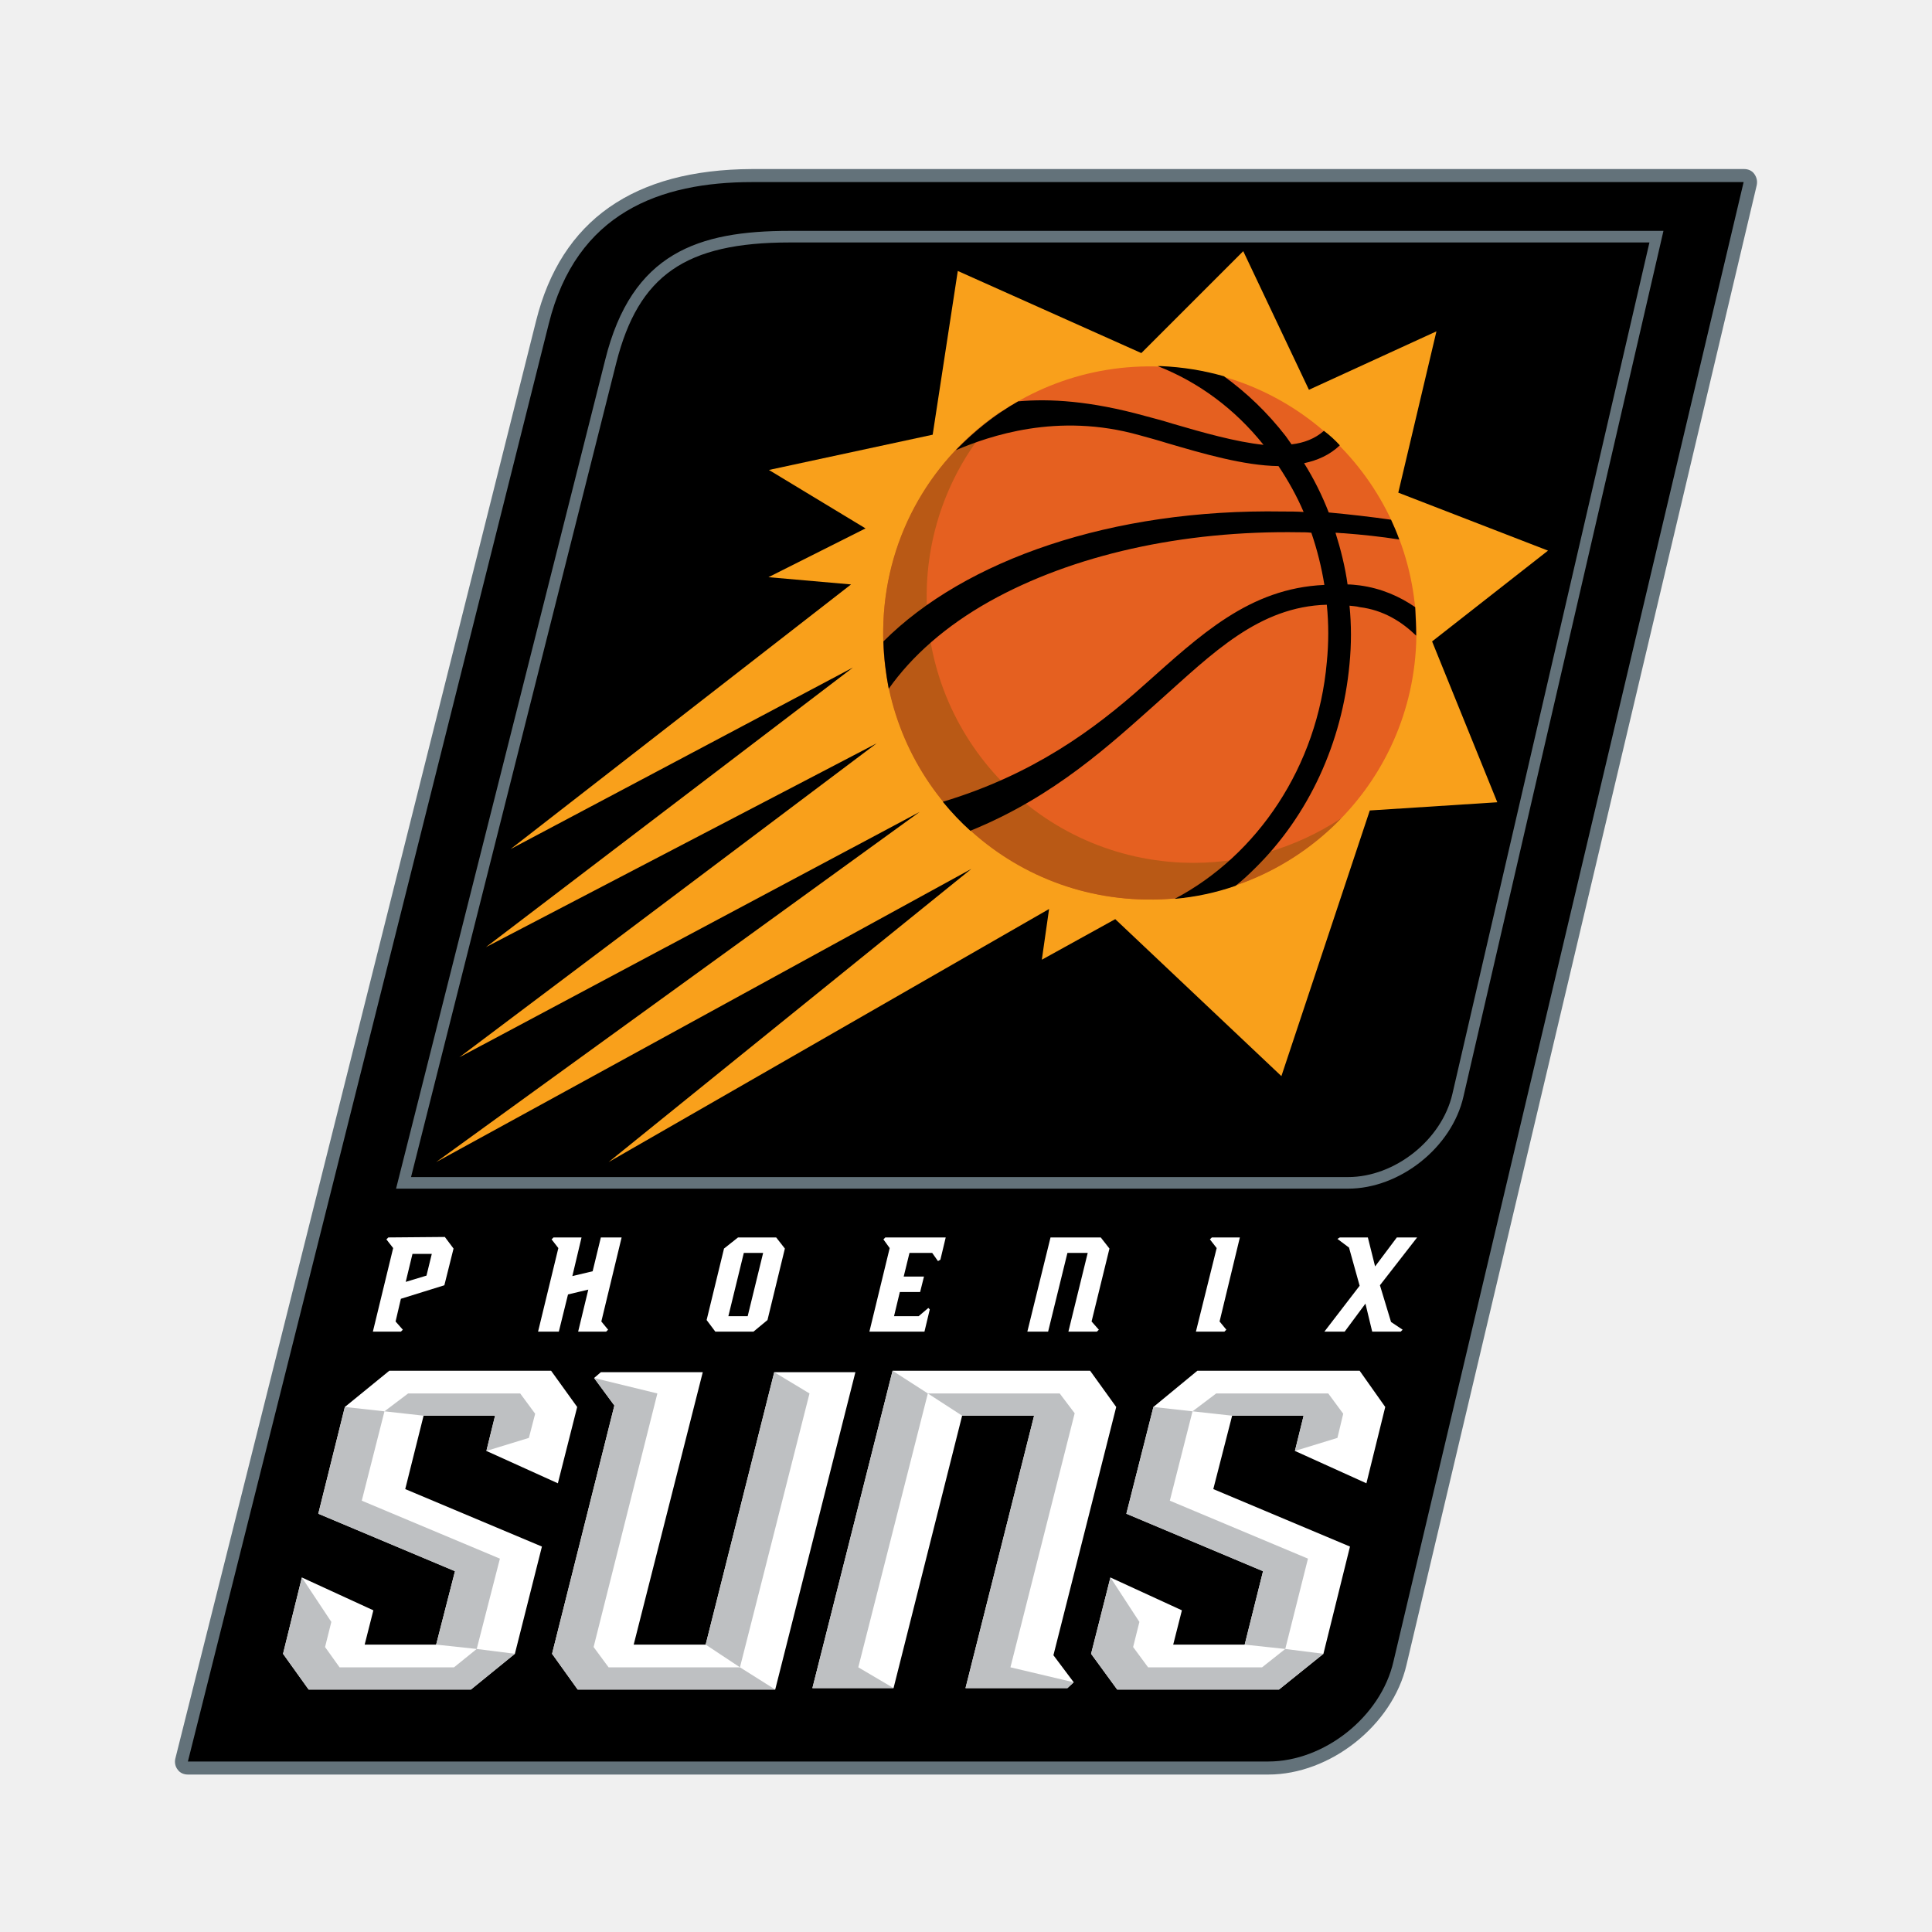
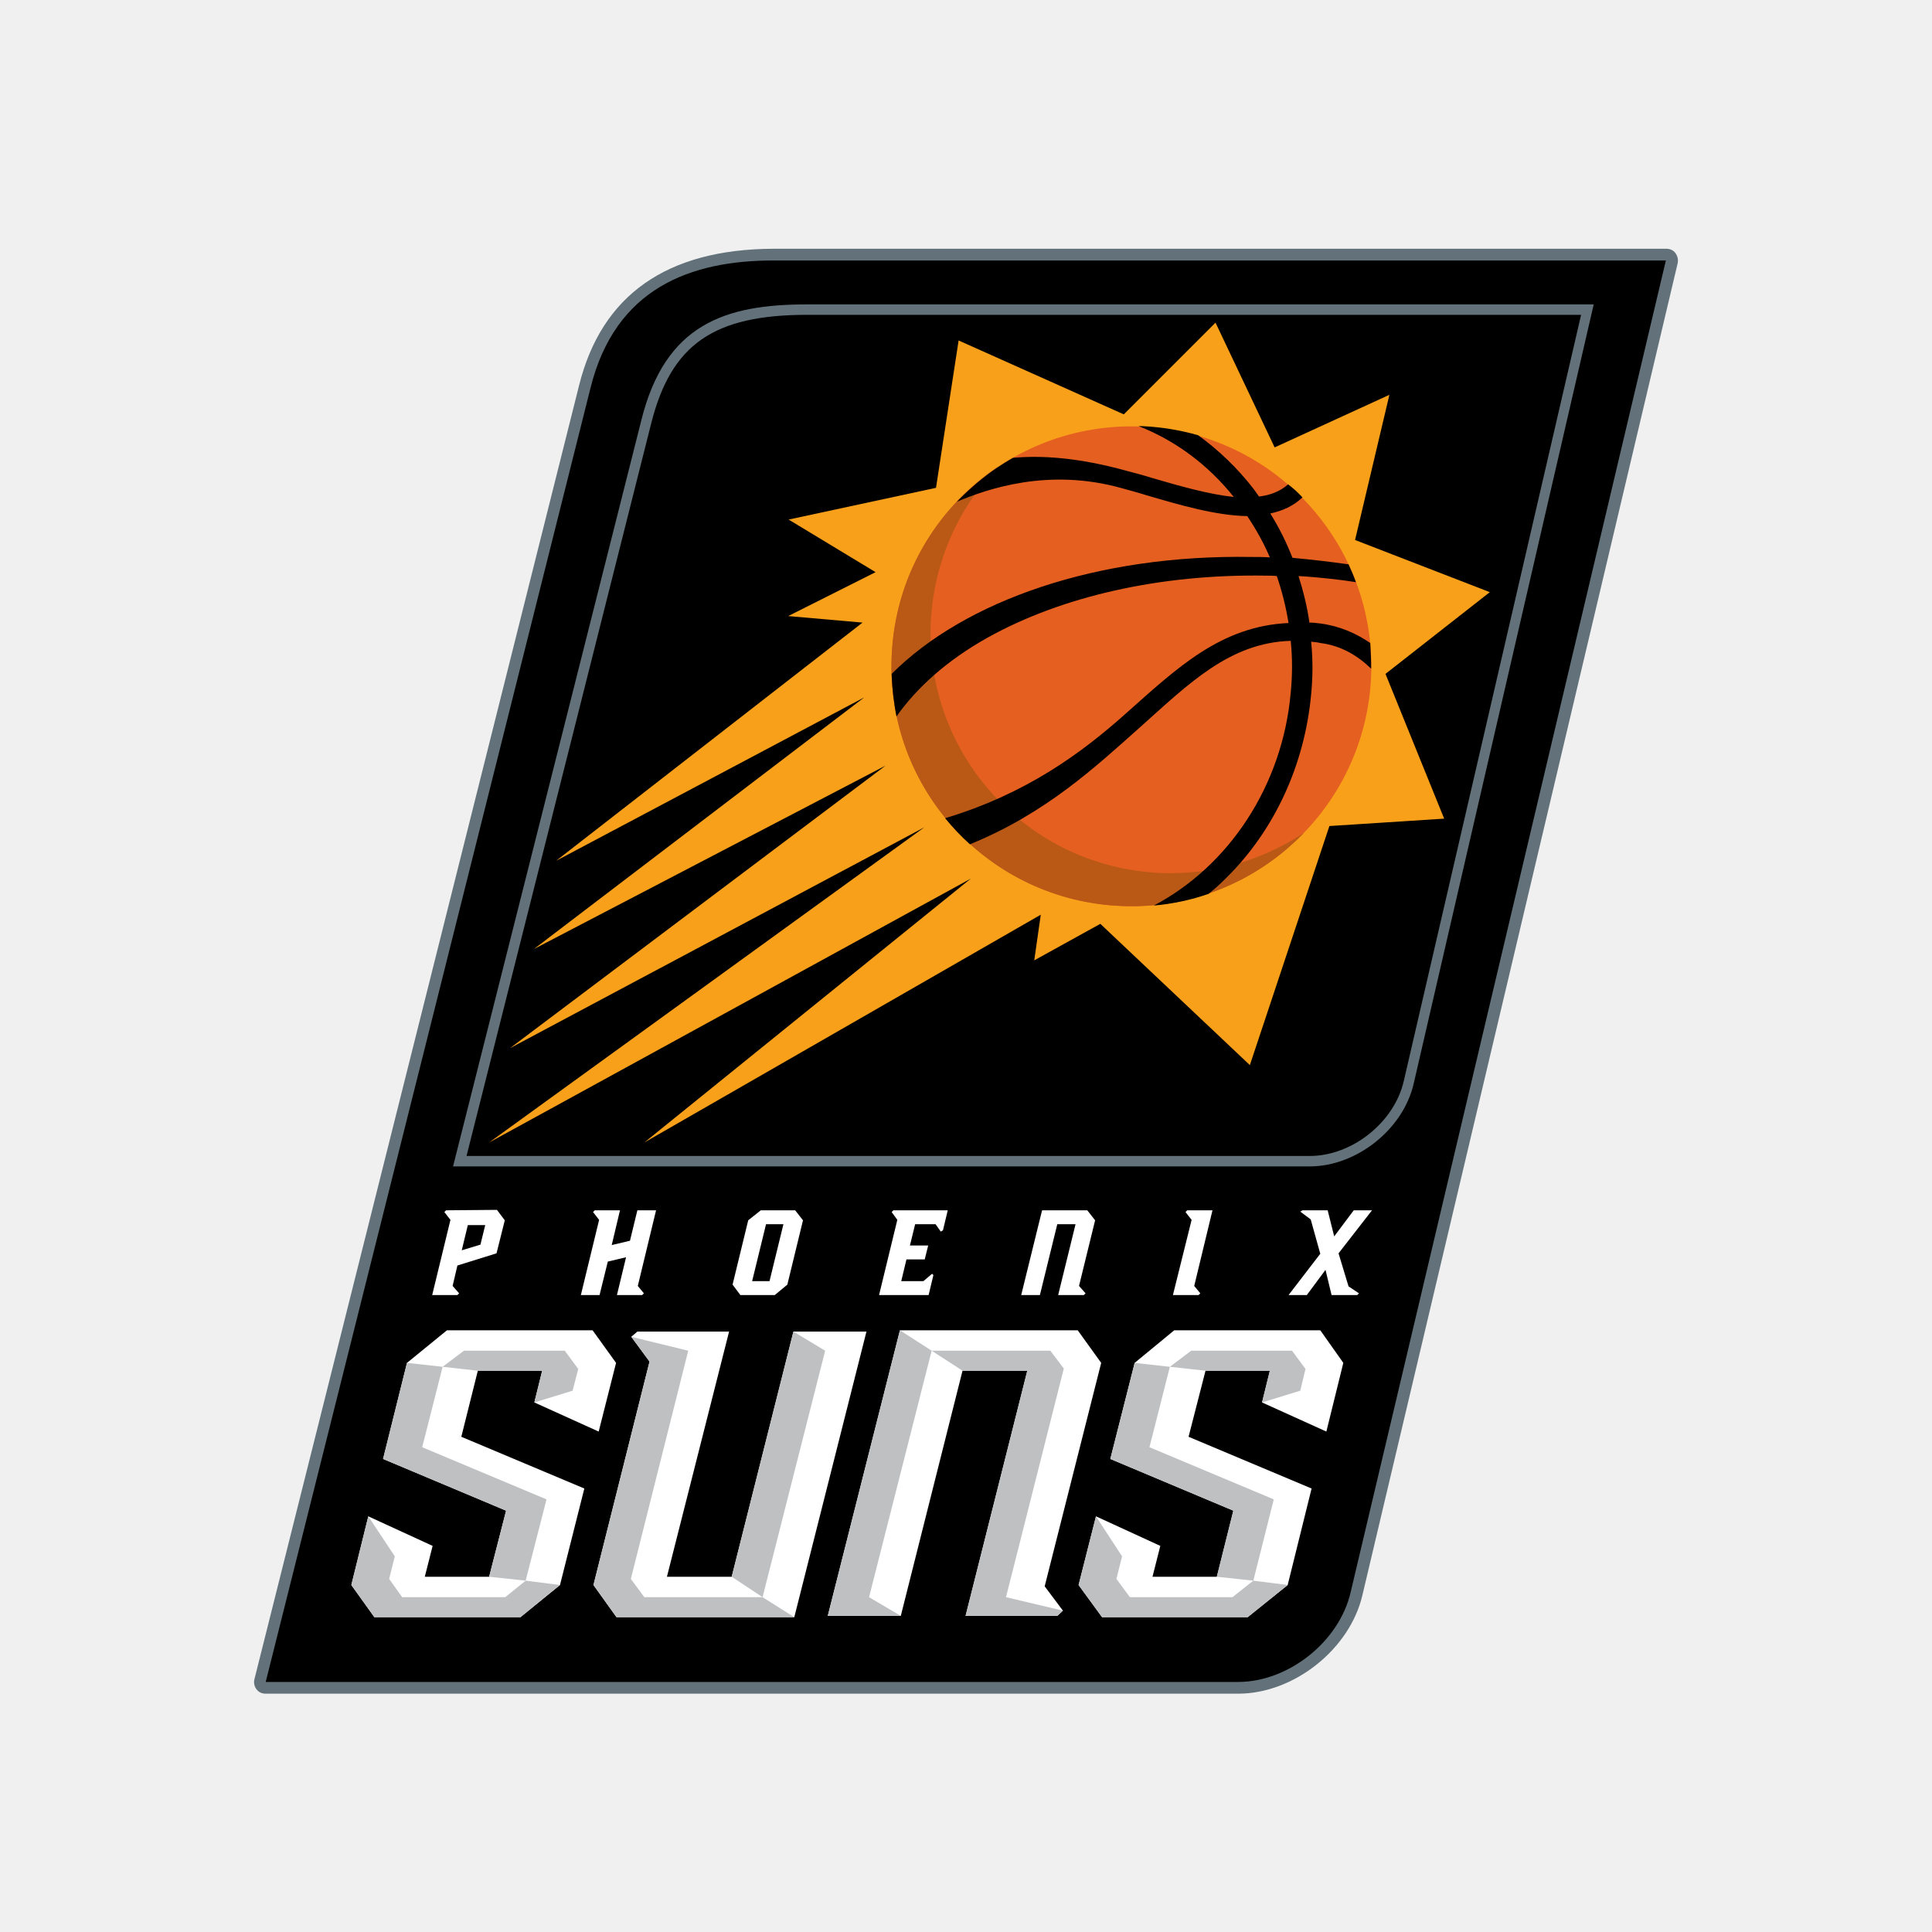
- <svg xmlns="http://www.w3.org/2000/svg" version="1.1" id="Layer_1" x="0" y="0" viewBox="0 0 400.0 400.0" style="enable-background:new 0 0 400 400" xml:space="preserve" width="800px" height="800px">
+ <svg xmlns="http://www.w3.org/2000/svg" version="1.1" id="Layer_1" x="0" y="0" viewBox="-22.222 -22.222 444.444 444.444" style="enable-background:new 0 0 400 400" xml:space="preserve" width="800px" height="800px">
  <style>.st0{fill:#63727a}.st1{fill:#fff}.st2{fill:#bec0c2}</style>
  <path class="st0" d="M363.2 36c-.5-.7-1.3-1-2.1-1H155.7c-24.5.1-39.5 10.6-44.7 31.4L36.3 364.1c-.2.8 0 1.7.5 2.3.5.7 1.3 1 2.1 1h223.7c12.8 0 25.7-10.2 28.6-22.7l72.5-306.3c.2-.9 0-1.7-.5-2.4z" />
  <path d="M38.9 364.7h223.7c11.6 0 23.3-9.3 25.9-20.7L361 37.7H155.7c-19 0-36.4 6.3-42.1 29.4L38.9 364.7z" />
  <path class="st0" d="M279.1 246.1H82l43.3-171.6c5.5-22.2 19.3-26.7 38.2-26.7h180.9L303 227c-2.4 10.6-13.2 19.1-23.9 19.1zm-194-2.4h194c9.7 0 19.4-7.7 21.6-17.2l40.8-176.3h-178c-21.6 0-31.3 6.8-35.9 24.9L85.1 243.7z" />
  <path class="st1" d="m114.3 342.4 5.3 7.4h40.9l16.6-65.7h-16.8l-14.2 56.4h-14.9l14.3-56.4h-21.1l-1.4 1.2 4.2 5.7zm1.2-35.3 4-15.8-5.4-7.5H80.6l-9.2 7.5-5.5 22.1 28.3 11.9-3.9 15.2H75.5l1.8-7.1-14.8-6.8-3.9 15.8 5.3 7.4h33.6l9.1-7.4 5.6-22.2-28.3-11.9 3.8-15.2h14.8l-1.8 7.3zm115.6-15.8-5.4-7.5h-40.9l-16.6 65.7H185l14.2-56.4h14.9l-14.2 56.4H221l1.3-1.2-4.2-5.6zm51.8 15.8 3.9-15.8-5.3-7.5h-33.6l-9.1 7.5-5.6 22.1 28.3 11.9-3.8 15.2h-14.8l1.8-7.1-14.8-6.8-4 15.8 5.4 7.4h33.5l9.2-7.4 5.5-22.2-28.3-11.9 3.9-15.2h14.8l-1.8 7.3z" />
  <path class="st2" d="m62.5 326.6 6.1 9.2-1.3 5.2 3 4.2H94l4.7-3.8 7.9 1-9.1 7.4H63.9l-5.3-7.4z" />
  <path class="st2" d="m90.3 340.5 8.4.9 4.8-18.7-28.6-12 4.7-18.5-8.2-.9-5.5 22.1 28.3 11.9z" />
  <path class="st2" d="M107.7 288.5H84.5l-4.9 3.7 8.1.9h14.8l-1.8 7.3 8.8-2.7 1.3-5zm122.2 38.1 6 9.2-1.3 5.2 3.1 4.2h23.6l4.8-3.8 7.9 1-9.2 7.4h-33.5l-5.4-7.4z" />
  <path class="st2" d="m257.7 340.5 8.4.9 4.7-18.7-28.6-12 4.7-18.5-8.1-.9-5.6 22.1 28.3 11.9zm17.3-52h-23.2l-4.9 3.7 8.2.9h14.8l-1.8 7.3 8.8-2.7 1.2-5zm-152-3.2 13.1 3.2-13.2 52.5 3.1 4.2h27.2l7.3 4.6h-40.9l-5.3-7.4 12.9-51.4z" />
  <path class="st2" d="m160.3 284.1 7.3 4.4-14.4 56.7-7.1-4.7zm31.8 4.4-7.3-4.7-16.6 65.7H185l-7.3-4.3zm17.1 56.7 13.3-52.6-3.1-4.1h-27.3l7.1 4.6h14.9l-14.2 56.4H221l1.3-1.2z" />
  <path class="st1" d="m80.4 256.2-.4.4 1.4 1.8-4.2 17.3H83l.4-.4-1.5-1.7 1.1-4.7 9-2.8 1.9-7.6-1.8-2.4-11.7.1zm7.9 7.9-4.3 1.3 1.4-5.8h4l-1.1 4.5zm40.4-7.9h-4.3l-1.7 7-4.2 1 1.9-8h-5.8l-.4.4 1.4 1.8-4.2 17.3h4.3l1.9-7.7 4.2-1-2.1 8.7h5.8l.4-.4-1.4-1.7zm24.1 0-2.9 2.3-3.6 14.8 1.8 2.4h7.9l2.9-2.4 3.6-14.8-1.8-2.3h-7.9zm2 16.3h-4l3.2-13.1h4l-3.2 13.1zm74.9-14-1.8-2.3h-10.4l-4.8 19.5h4.3l4-16.3h4.2l-4 16.3h5.9l.4-.4-1.5-1.7zm27-2.3h-5.8l-.4.4 1.4 1.8-4.3 17.3h5.9l.4-.4-1.4-1.7zm31.3 17.5-2.3-7.6 7.7-9.9h-4.2l-4.5 6-1.5-6h-5.8l-.5.3 2.4 1.8 2.2 7.9-7.3 9.5h4.2l4.3-5.8 1.4 5.8h5.9l.4-.4zm-97.8-1.2h-5.1l1.2-5h4.2l.8-3.2h-4.2l1.2-4.9h4.7l1.2 1.7.5-.3 1.1-4.6h-12.5l-.4.4 1.3 1.8-4.2 17.3h11.4l1.1-4.6-.3-.3z" />
  <path style="fill:#f9a01b" d="m90.3 240.6 110.8-60.7-75.1 60.7 91.2-52.4-1.5 10.5 15.2-8.4 34.4 32.5 18.3-55 26.4-1.7-13.5-33.3 24-18.8-31-12 7.9-33.4L271 80.7 257.4 52l-21.1 21.1-38-17-5.2 33.9-33.9 7.3 20 12.1-20.1 10.1 17.1 1.5-70.5 54.8 70.9-37.6-76 57.9 80.9-42.2-86.4 65 95.3-50.8z" />
  <path d="M293.2 133.3c-1.3 30.5-27 54.1-57.4 52.9-30.5-1.3-54.1-27-52.9-57.4 1.3-30.5 27-54.1 57.4-52.9 30.4 1.2 54.1 26.9 52.9 57.4z" style="fill:#e56020" />
  <path d="M244.8 178.6c-30.5-1.3-54.1-27-52.9-57.4.6-14.1 6.4-26.7 15.5-36.1-14.2 9.5-23.8 25.3-24.5 43.7-1.3 30.5 22.4 56.2 52.9 57.4 16.4.7 31.4-5.9 41.9-16.8-9.4 6.2-20.8 9.7-32.9 9.2z" style="fill:#b95915" />
  <path d="M293.2 131.6c0-2-.1-3.9-.2-5.9-3.2-2.2-7-3.9-11.5-4.5-.9-.1-1.7-.2-2.5-.2-.5-3.6-1.4-7.2-2.5-10.7.6 0 1.1.1 1.7.1 3.9.3 7.7.7 11.5 1.3-.5-1.4-1.1-2.8-1.7-4.1-4.2-.6-8.6-1.1-12.9-1.5-1.4-3.6-3.1-7-5.1-10.2 2.8-.6 5.3-1.7 7.4-3.7-1-1.1-2.1-2.1-3.3-3-1.8 1.6-4.1 2.5-6.7 2.8-.4-.6-.8-1.1-1.2-1.7-3.8-4.9-8.1-9-12.8-12.4-4.2-1.2-8.5-1.9-13-2.1h-.7c8.4 3.3 15.9 8.8 21.9 16.3-5.7-.6-12.4-2.5-18.9-4.4-1.9-.6-3.8-1.1-5.7-1.6-11.2-3.1-19.7-3.6-26.2-3-4.8 2.7-9.1 6.2-12.9 10.1 6.9-2.9 21-7.9 38-3.1 1.8.5 3.7 1 5.6 1.6 7.5 2.2 16 4.7 23.2 4.8 2 3 3.8 6.2 5.2 9.5-1.4-.1-2.9-.1-4.3-.1-35.4-.6-65.8 10-82.7 26.9.1 3.4.5 6.6 1.1 9.8 4.8-6.8 11.8-13 20.9-18.1 17.2-9.6 39.9-14.7 64.1-14.3.8 0 1.7 0 2.5.1 1.2 3.5 2.1 7.1 2.7 10.8-15.6.7-25.7 10.4-37.3 20.7-10.4 9.3-23.1 18.6-41.7 24.2 1.8 2.2 3.7 4.2 5.7 6 17.5-7.1 29.1-18 39-26.8 11.2-10 20.7-19.6 34.8-20 .4 3.9.4 7.9 0 11.9-1.9 21.6-14.4 40-31.5 49 4.4-.4 8.6-1.3 12.6-2.7 1.4-1.1 2.7-2.3 4-3.6 11.2-11 18.1-26.1 19.6-42.3.4-4.1.4-8.1 0-12.1.7.1 1.4.1 2.1.3 4.9.6 8.7 3 11.7 5.9z" />
</svg>
